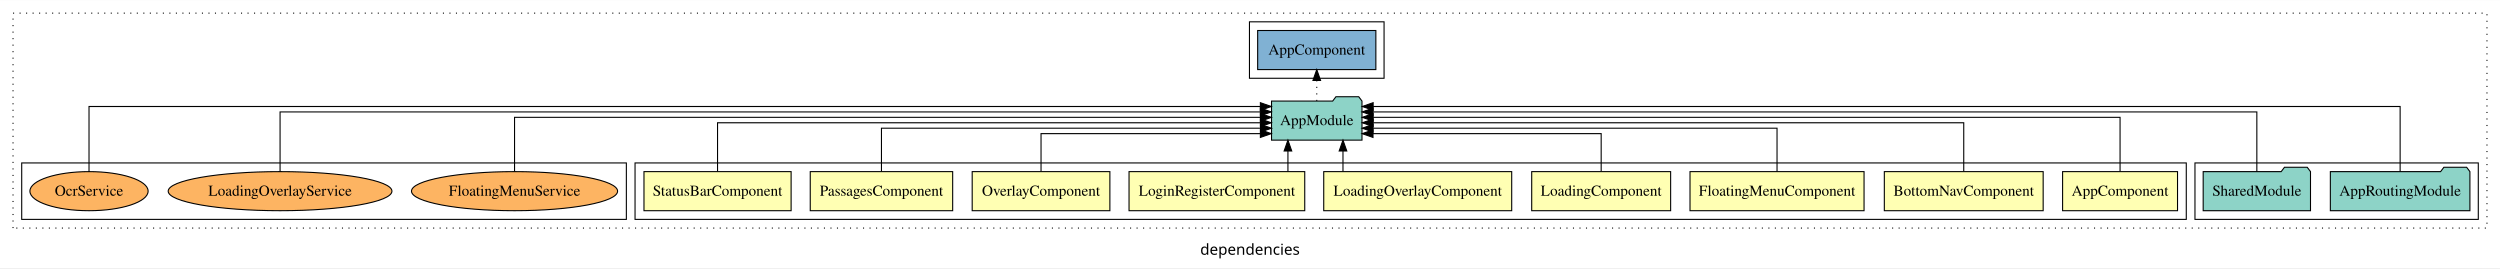
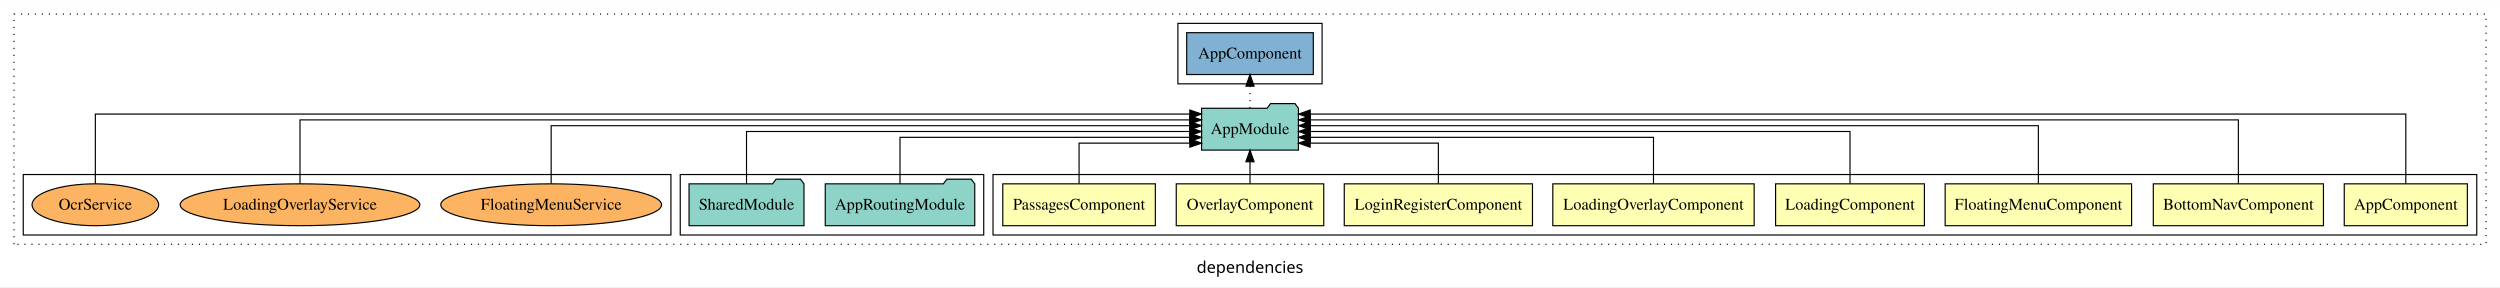
- <svg xmlns="http://www.w3.org/2000/svg" width="2303pt" height="247pt" viewBox="0.00 0.00 2303.00 246.80">
+ <svg xmlns="http://www.w3.org/2000/svg" width="2150pt" height="247pt" viewBox="0.00 0.00 2150.00 246.80">
  <g id="graph0" class="graph" transform="scale(1 1) rotate(0) translate(4 242.8)">
-     <polygon fill="white" stroke="transparent" points="-4,4 -4,-242.8 2299,-242.8 2299,4 -4,4" />
-     <text text-anchor="middle" x="1147.5" y="-8.2" font-family="sans-serif" font-size="14.00">dependencies</text>
+     <polygon fill="white" stroke="transparent" points="-4,4 -4,-242.8 2146,-242.8 2146,4 -4,4" />
+     <text text-anchor="middle" x="1071" y="-8.2" font-family="sans-serif" font-size="14.00">dependencies</text>
    <g id="clust1" class="cluster">
-       <polygon fill="none" stroke="black" stroke-dasharray="1,5" points="8,-32.8 8,-230.8 2287,-230.8 2287,-32.8 8,-32.8" />
-     </g>
-     <g id="clust12" class="cluster">
-       <polygon fill="none" stroke="black" points="2018,-40.8 2018,-92.8 2279,-92.8 2279,-40.8 2018,-40.8" />
+       <polygon fill="none" stroke="black" stroke-dasharray="1,5" points="8,-32.8 8,-230.8 2134,-230.8 2134,-32.8 8,-32.8" />
    </g>
    <g id="clust2" class="cluster">
-       <polygon fill="none" stroke="black" points="581,-40.8 581,-92.8 2010,-92.8 2010,-40.8 581,-40.8" />
+       <polygon fill="none" stroke="black" points="850,-40.8 850,-92.8 2126,-92.8 2126,-40.8 850,-40.8" />
+     </g>
+     <g id="clust11" class="cluster">
+       <polygon fill="none" stroke="black" points="581,-40.8 581,-92.8 842,-92.8 842,-40.8 581,-40.8" />
+     </g>
+     <g id="clust13" class="cluster">
+       <polygon fill="none" stroke="black" points="1009,-170.8 1009,-222.8 1133,-222.8 1133,-170.8 1009,-170.8" />
    </g>
    <g id="clust14" class="cluster">
-       <polygon fill="none" stroke="black" points="1147,-170.8 1147,-222.8 1271,-222.8 1271,-170.8 1147,-170.8" />
-     </g>
-     <g id="clust15" class="cluster">
      <polygon fill="none" stroke="black" points="16,-40.8 16,-92.8 573,-92.8 573,-40.8 16,-40.8" />
    </g>
    <g id="node1" class="node">
-       <polygon fill="#ffffb3" stroke="black" points="2001.94,-84.8 1896.06,-84.8 1896.06,-48.8 2001.94,-48.8 2001.94,-84.8" />
-       <text text-anchor="middle" x="1949" y="-62.6" font-family="Times,serif" font-size="14.00">AppComponent</text>
+       <polygon fill="#ffffb3" stroke="black" points="2117.94,-84.8 2012.06,-84.8 2012.06,-48.8 2117.94,-48.8 2117.94,-84.8" />
+       <text text-anchor="middle" x="2065" y="-62.6" font-family="Times,serif" font-size="14.00">AppComponent</text>
+     </g>
+     <g id="node9" class="node">
+       <polygon fill="#8dd3c7" stroke="black" points="1112.66,-149.8 1109.66,-153.8 1088.66,-153.8 1085.66,-149.8 1029.34,-149.8 1029.34,-113.8 1112.66,-113.8 1112.66,-149.8" />
+       <text text-anchor="middle" x="1071" y="-127.6" font-family="Times,serif" font-size="14.00">AppModule</text>
+     </g>
+     <g id="edge1" class="edge">
+       <path fill="none" stroke="black" d="M2065,-84.89C2065,-107.93 2065,-144.8 2065,-144.8 2065,-144.8 1122.76,-144.8 1122.76,-144.8" />
+       <polygon fill="black" stroke="black" points="1122.76,-141.3 1112.76,-144.8 1122.76,-148.3 1122.76,-141.3" />
+     </g>
+     <g id="node2" class="node">
+       <polygon fill="#ffffb3" stroke="black" points="1994.16,-84.8 1847.84,-84.8 1847.84,-48.8 1994.16,-48.8 1994.16,-84.8" />
+       <text text-anchor="middle" x="1921" y="-62.6" font-family="Times,serif" font-size="14.00">BottomNavComponent</text>
+     </g>
+     <g id="edge2" class="edge">
+       <path fill="none" stroke="black" d="M1921,-84.84C1921,-106.46 1921,-139.8 1921,-139.8 1921,-139.8 1122.86,-139.8 1122.86,-139.8" />
+       <polygon fill="black" stroke="black" points="1122.86,-136.3 1112.86,-139.8 1122.86,-143.3 1122.86,-136.3" />
+     </g>
+     <g id="node3" class="node">
+       <polygon fill="#ffffb3" stroke="black" points="1829.16,-84.8 1668.84,-84.8 1668.84,-48.8 1829.16,-48.8 1829.16,-84.8" />
+       <text text-anchor="middle" x="1749" y="-62.6" font-family="Times,serif" font-size="14.00">FloatingMenuComponent</text>
+     </g>
+     <g id="edge3" class="edge">
+       <path fill="none" stroke="black" d="M1749,-85.02C1749,-105.17 1749,-134.8 1749,-134.8 1749,-134.8 1122.9,-134.8 1122.9,-134.8" />
+       <polygon fill="black" stroke="black" points="1122.9,-131.3 1112.9,-134.8 1122.9,-138.3 1122.9,-131.3" />
+     </g>
+     <g id="node4" class="node">
+       <polygon fill="#ffffb3" stroke="black" points="1650.99,-84.8 1523.01,-84.8 1523.01,-48.8 1650.99,-48.8 1650.99,-84.8" />
+       <text text-anchor="middle" x="1587" y="-62.6" font-family="Times,serif" font-size="14.00">LoadingComponent</text>
+     </g>
+     <g id="edge4" class="edge">
+       <path fill="none" stroke="black" d="M1587,-85.02C1587,-103.63 1587,-129.8 1587,-129.8 1587,-129.8 1122.79,-129.8 1122.79,-129.8" />
+       <polygon fill="black" stroke="black" points="1122.79,-126.3 1112.79,-129.8 1122.79,-133.3 1122.79,-126.3" />
+     </g>
+     <g id="node5" class="node">
+       <polygon fill="#ffffb3" stroke="black" points="1504.58,-84.8 1331.42,-84.8 1331.42,-48.8 1504.58,-48.8 1504.58,-84.8" />
+       <text text-anchor="middle" x="1418" y="-62.6" font-family="Times,serif" font-size="14.00">LoadingOverlayComponent</text>
+     </g>
+     <g id="edge5" class="edge">
+       <path fill="none" stroke="black" d="M1418,-84.83C1418,-101.86 1418,-124.8 1418,-124.8 1418,-124.8 1122.86,-124.8 1122.86,-124.8" />
+       <polygon fill="black" stroke="black" points="1122.86,-121.3 1112.86,-124.8 1122.86,-128.3 1122.86,-121.3" />
+     </g>
+     <g id="node6" class="node">
+       <polygon fill="#ffffb3" stroke="black" points="1313.93,-84.8 1152.07,-84.8 1152.07,-48.8 1313.93,-48.8 1313.93,-84.8" />
+       <text text-anchor="middle" x="1233" y="-62.6" font-family="Times,serif" font-size="14.00">LoginRegisterComponent</text>
+     </g>
+     <g id="edge6" class="edge">
+       <path fill="none" stroke="black" d="M1233,-85.04C1233,-100.37 1233,-119.8 1233,-119.8 1233,-119.8 1122.72,-119.8 1122.72,-119.8" />
+       <polygon fill="black" stroke="black" points="1122.72,-116.3 1112.72,-119.8 1122.72,-123.3 1122.72,-116.3" />
+     </g>
+     <g id="node7" class="node">
+       <polygon fill="#ffffb3" stroke="black" points="1134.42,-84.8 1007.58,-84.8 1007.58,-48.8 1134.42,-48.8 1134.42,-84.8" />
+       <text text-anchor="middle" x="1071" y="-62.6" font-family="Times,serif" font-size="14.00">OverlayComponent</text>
+     </g>
+     <g id="edge7" class="edge">
+       <path fill="none" stroke="black" d="M1071,-84.91C1071,-84.91 1071,-103.79 1071,-103.79" />
+       <polygon fill="black" stroke="black" points="1067.5,-103.79 1071,-113.79 1074.5,-103.79 1067.5,-103.79" />
+     </g>
+     <g id="node8" class="node">
+       <polygon fill="#ffffb3" stroke="black" points="989.6,-84.8 858.4,-84.8 858.4,-48.8 989.6,-48.8 989.6,-84.8" />
+       <text text-anchor="middle" x="924" y="-62.6" font-family="Times,serif" font-size="14.00">PassagesComponent</text>
+     </g>
+     <g id="edge8" class="edge">
+       <path fill="none" stroke="black" d="M924,-85.04C924,-100.37 924,-119.8 924,-119.8 924,-119.8 1019.27,-119.8 1019.27,-119.8" />
+       <polygon fill="black" stroke="black" points="1019.27,-123.3 1029.27,-119.8 1019.27,-116.3 1019.27,-123.3" />
+     </g>
+     <g id="node12" class="node">
+       <polygon fill="#80b1d3" stroke="black" points="1125.44,-214.8 1016.56,-214.8 1016.56,-178.8 1125.44,-178.8 1125.44,-214.8" />
+       <text text-anchor="middle" x="1071" y="-192.6" font-family="Times,serif" font-size="14.00">AppComponent </text>
+     </g>
+     <g id="edge11" class="edge">
+       <path fill="none" stroke="black" stroke-dasharray="1,5" d="M1071,-149.91C1071,-149.91 1071,-168.79 1071,-168.79" />
+       <polygon fill="black" stroke="black" points="1067.5,-168.79 1071,-178.79 1074.5,-168.79 1067.5,-168.79" />
    </g>
    <g id="node10" class="node">
-       <polygon fill="#8dd3c7" stroke="black" points="1250.66,-149.8 1247.66,-153.8 1226.66,-153.8 1223.66,-149.8 1167.34,-149.8 1167.34,-113.8 1250.66,-113.8 1250.66,-149.8" />
-       <text text-anchor="middle" x="1209" y="-127.6" font-family="Times,serif" font-size="14.00">AppModule</text>
-     </g>
-     <g id="edge1" class="edge">
-       <path fill="none" stroke="black" d="M1949,-85.02C1949,-105.17 1949,-134.8 1949,-134.8 1949,-134.8 1260.91,-134.8 1260.91,-134.8" />
-       <polygon fill="black" stroke="black" points="1260.91,-131.3 1250.91,-134.8 1260.91,-138.3 1260.91,-131.3" />
-     </g>
-     <g id="node2" class="node">
-       <polygon fill="#ffffb3" stroke="black" points="1878.16,-84.8 1731.84,-84.8 1731.84,-48.8 1878.16,-48.8 1878.16,-84.8" />
-       <text text-anchor="middle" x="1805" y="-62.6" font-family="Times,serif" font-size="14.00">BottomNavComponent</text>
-     </g>
-     <g id="edge2" class="edge">
-       <path fill="none" stroke="black" d="M1805,-85.02C1805,-103.63 1805,-129.8 1805,-129.8 1805,-129.8 1260.91,-129.8 1260.91,-129.8" />
-       <polygon fill="black" stroke="black" points="1260.91,-126.3 1250.91,-129.8 1260.91,-133.3 1260.91,-126.3" />
-     </g>
-     <g id="node3" class="node">
-       <polygon fill="#ffffb3" stroke="black" points="1713.16,-84.8 1552.84,-84.8 1552.84,-48.8 1713.16,-48.8 1713.16,-84.8" />
-       <text text-anchor="middle" x="1633" y="-62.6" font-family="Times,serif" font-size="14.00">FloatingMenuComponent</text>
-     </g>
-     <g id="edge3" class="edge">
-       <path fill="none" stroke="black" d="M1633,-84.83C1633,-101.86 1633,-124.8 1633,-124.8 1633,-124.8 1260.82,-124.8 1260.82,-124.8" />
-       <polygon fill="black" stroke="black" points="1260.82,-121.3 1250.82,-124.8 1260.82,-128.3 1260.82,-121.3" />
-     </g>
-     <g id="node4" class="node">
-       <polygon fill="#ffffb3" stroke="black" points="1534.99,-84.8 1407.01,-84.8 1407.01,-48.8 1534.99,-48.8 1534.99,-84.8" />
-       <text text-anchor="middle" x="1471" y="-62.6" font-family="Times,serif" font-size="14.00">LoadingComponent</text>
-     </g>
-     <g id="edge4" class="edge">
-       <path fill="none" stroke="black" d="M1471,-85.04C1471,-100.37 1471,-119.8 1471,-119.8 1471,-119.8 1260.8,-119.8 1260.8,-119.8" />
-       <polygon fill="black" stroke="black" points="1260.8,-116.3 1250.8,-119.8 1260.8,-123.3 1260.8,-116.3" />
-     </g>
-     <g id="node5" class="node">
-       <polygon fill="#ffffb3" stroke="black" points="1388.58,-84.8 1215.42,-84.8 1215.42,-48.8 1388.58,-48.8 1388.58,-84.8" />
-       <text text-anchor="middle" x="1302" y="-62.6" font-family="Times,serif" font-size="14.00">LoadingOverlayComponent</text>
-     </g>
-     <g id="edge5" class="edge">
-       <path fill="none" stroke="black" d="M1233.15,-84.91C1233.15,-84.91 1233.15,-103.79 1233.15,-103.79" />
-       <polygon fill="black" stroke="black" points="1229.65,-103.79 1233.15,-113.79 1236.65,-103.79 1229.65,-103.79" />
-     </g>
-     <g id="node6" class="node">
-       <polygon fill="#ffffb3" stroke="black" points="1197.93,-84.8 1036.07,-84.8 1036.07,-48.8 1197.93,-48.8 1197.93,-84.8" />
-       <text text-anchor="middle" x="1117" y="-62.6" font-family="Times,serif" font-size="14.00">LoginRegisterComponent</text>
-     </g>
-     <g id="edge6" class="edge">
-       <path fill="none" stroke="black" d="M1182.44,-84.91C1182.44,-84.91 1182.44,-103.79 1182.44,-103.79" />
-       <polygon fill="black" stroke="black" points="1178.94,-103.79 1182.44,-113.79 1185.94,-103.79 1178.94,-103.79" />
-     </g>
-     <g id="node7" class="node">
-       <polygon fill="#ffffb3" stroke="black" points="1018.42,-84.8 891.58,-84.8 891.58,-48.8 1018.42,-48.8 1018.42,-84.8" />
-       <text text-anchor="middle" x="955" y="-62.6" font-family="Times,serif" font-size="14.00">OverlayComponent</text>
-     </g>
-     <g id="edge7" class="edge">
-       <path fill="none" stroke="black" d="M955,-85.04C955,-100.37 955,-119.8 955,-119.8 955,-119.8 1157.06,-119.8 1157.06,-119.8" />
-       <polygon fill="black" stroke="black" points="1157.06,-123.3 1167.06,-119.8 1157.06,-116.3 1157.06,-123.3" />
-     </g>
-     <g id="node8" class="node">
-       <polygon fill="#ffffb3" stroke="black" points="873.6,-84.8 742.4,-84.8 742.4,-48.8 873.6,-48.8 873.6,-84.8" />
-       <text text-anchor="middle" x="808" y="-62.6" font-family="Times,serif" font-size="14.00">PassagesComponent</text>
-     </g>
-     <g id="edge8" class="edge">
-       <path fill="none" stroke="black" d="M808,-84.83C808,-101.86 808,-124.8 808,-124.8 808,-124.8 1157.22,-124.8 1157.22,-124.8" />
-       <polygon fill="black" stroke="black" points="1157.22,-128.3 1167.22,-124.8 1157.22,-121.3 1157.22,-128.3" />
-     </g>
-     <g id="node9" class="node">
-       <polygon fill="#ffffb3" stroke="black" points="724.77,-84.8 589.23,-84.8 589.23,-48.8 724.77,-48.8 724.77,-84.8" />
-       <text text-anchor="middle" x="657" y="-62.6" font-family="Times,serif" font-size="14.00">StatusBarComponent</text>
+       <polygon fill="#8dd3c7" stroke="black" points="834.28,-84.8 831.28,-88.8 810.28,-88.8 807.28,-84.8 705.72,-84.8 705.72,-48.8 834.28,-48.8 834.28,-84.8" />
+       <text text-anchor="middle" x="770" y="-62.6" font-family="Times,serif" font-size="14.00">AppRoutingModule</text>
    </g>
    <g id="edge9" class="edge">
-       <path fill="none" stroke="black" d="M657,-85.02C657,-103.63 657,-129.8 657,-129.8 657,-129.8 1157.06,-129.8 1157.06,-129.8" />
-       <polygon fill="black" stroke="black" points="1157.06,-133.3 1167.06,-129.8 1157.06,-126.3 1157.06,-133.3" />
+       <path fill="none" stroke="black" d="M770,-84.83C770,-101.86 770,-124.8 770,-124.8 770,-124.8 1019.15,-124.8 1019.15,-124.8" />
+       <polygon fill="black" stroke="black" points="1019.15,-128.3 1029.15,-124.8 1019.15,-121.3 1019.15,-128.3" />
+     </g>
+     <g id="node11" class="node">
+       <polygon fill="#8dd3c7" stroke="black" points="687.43,-84.8 684.43,-88.8 663.43,-88.8 660.43,-84.8 588.57,-84.8 588.57,-48.8 687.43,-48.8 687.43,-84.8" />
+       <text text-anchor="middle" x="638" y="-62.6" font-family="Times,serif" font-size="14.00">SharedModule</text>
+     </g>
+     <g id="edge10" class="edge">
+       <path fill="none" stroke="black" d="M638,-85.02C638,-103.63 638,-129.8 638,-129.8 638,-129.8 1019.09,-129.8 1019.09,-129.8" />
+       <polygon fill="black" stroke="black" points="1019.09,-133.3 1029.09,-129.8 1019.09,-126.3 1019.09,-133.3" />
    </g>
    <g id="node13" class="node">
-       <polygon fill="#80b1d3" stroke="black" points="1263.44,-214.8 1154.56,-214.8 1154.56,-178.8 1263.44,-178.8 1263.44,-214.8" />
-       <text text-anchor="middle" x="1209" y="-192.6" font-family="Times,serif" font-size="14.00">AppComponent </text>
-     </g>
-     <g id="edge12" class="edge">
-       <path fill="none" stroke="black" stroke-dasharray="1,5" d="M1209,-149.91C1209,-149.91 1209,-168.79 1209,-168.79" />
-       <polygon fill="black" stroke="black" points="1205.5,-168.79 1209,-178.79 1212.5,-168.79 1205.5,-168.79" />
-     </g>
-     <g id="node11" class="node">
-       <polygon fill="#8dd3c7" stroke="black" points="2271.28,-84.8 2268.28,-88.8 2247.28,-88.8 2244.28,-84.8 2142.72,-84.8 2142.72,-48.8 2271.28,-48.8 2271.28,-84.8" />
-       <text text-anchor="middle" x="2207" y="-62.6" font-family="Times,serif" font-size="14.00">AppRoutingModule</text>
-     </g>
-     <g id="edge10" class="edge">
-       <path fill="none" stroke="black" d="M2207,-84.89C2207,-107.93 2207,-144.8 2207,-144.8 2207,-144.8 1260.93,-144.8 1260.93,-144.8" />
-       <polygon fill="black" stroke="black" points="1260.93,-141.3 1250.93,-144.8 1260.93,-148.3 1260.93,-141.3" />
-     </g>
-     <g id="node12" class="node">
-       <polygon fill="#8dd3c7" stroke="black" points="2124.43,-84.8 2121.43,-88.8 2100.43,-88.8 2097.43,-84.8 2025.57,-84.8 2025.57,-48.8 2124.43,-48.8 2124.43,-84.8" />
-       <text text-anchor="middle" x="2075" y="-62.6" font-family="Times,serif" font-size="14.00">SharedModule</text>
-     </g>
-     <g id="edge11" class="edge">
-       <path fill="none" stroke="black" d="M2075,-84.84C2075,-106.46 2075,-139.8 2075,-139.8 2075,-139.8 1260.77,-139.8 1260.77,-139.8" />
-       <polygon fill="black" stroke="black" points="1260.77,-136.3 1250.77,-139.8 1260.77,-143.3 1260.77,-136.3" />
-     </g>
-     <g id="node14" class="node">
      <ellipse fill="#fdb462" stroke="black" cx="470" cy="-66.8" rx="94.93" ry="18" />
      <text text-anchor="middle" x="470" y="-62.6" font-family="Times,serif" font-size="14.00">FloatingMenuService</text>
    </g>
-     <g id="edge13" class="edge">
-       <path fill="none" stroke="black" d="M470,-85.02C470,-105.17 470,-134.8 470,-134.8 470,-134.8 1157.15,-134.8 1157.15,-134.8" />
-       <polygon fill="black" stroke="black" points="1157.15,-138.3 1167.15,-134.8 1157.15,-131.3 1157.15,-138.3" />
+     <g id="edge12" class="edge">
+       <path fill="none" stroke="black" d="M470,-85.02C470,-105.17 470,-134.8 470,-134.8 470,-134.8 1019.22,-134.8 1019.22,-134.8" />
+       <polygon fill="black" stroke="black" points="1019.22,-138.3 1029.22,-134.8 1019.22,-131.3 1019.22,-138.3" />
    </g>
-     <g id="node15" class="node">
+     <g id="node14" class="node">
      <ellipse fill="#fdb462" stroke="black" cx="254" cy="-66.8" rx="103.06" ry="18" />
      <text text-anchor="middle" x="254" y="-62.6" font-family="Times,serif" font-size="14.00">LoadingOverlayService</text>
    </g>
-     <g id="edge14" class="edge">
-       <path fill="none" stroke="black" d="M254,-84.84C254,-106.46 254,-139.8 254,-139.8 254,-139.8 1157.04,-139.8 1157.04,-139.8" />
-       <polygon fill="black" stroke="black" points="1157.04,-143.3 1167.04,-139.8 1157.04,-136.3 1157.04,-143.3" />
+     <g id="edge13" class="edge">
+       <path fill="none" stroke="black" d="M254,-84.84C254,-106.46 254,-139.8 254,-139.8 254,-139.8 1019.08,-139.8 1019.08,-139.8" />
+       <polygon fill="black" stroke="black" points="1019.08,-143.3 1029.08,-139.8 1019.08,-136.3 1019.08,-143.3" />
    </g>
-     <g id="node16" class="node">
+     <g id="node15" class="node">
      <ellipse fill="#fdb462" stroke="black" cx="78" cy="-66.8" rx="54.44" ry="18" />
      <text text-anchor="middle" x="78" y="-62.6" font-family="Times,serif" font-size="14.00">OcrService</text>
    </g>
-     <g id="edge15" class="edge">
-       <path fill="none" stroke="black" d="M78,-84.89C78,-107.93 78,-144.8 78,-144.8 78,-144.8 1157.07,-144.8 1157.07,-144.8" />
-       <polygon fill="black" stroke="black" points="1157.07,-148.3 1167.07,-144.8 1157.07,-141.3 1157.07,-148.3" />
+     <g id="edge14" class="edge">
+       <path fill="none" stroke="black" d="M78,-84.89C78,-107.93 78,-144.8 78,-144.8 78,-144.8 1019.28,-144.8 1019.28,-144.8" />
+       <polygon fill="black" stroke="black" points="1019.28,-148.3 1029.28,-144.8 1019.28,-141.3 1019.28,-148.3" />
    </g>
  </g>
</svg>
